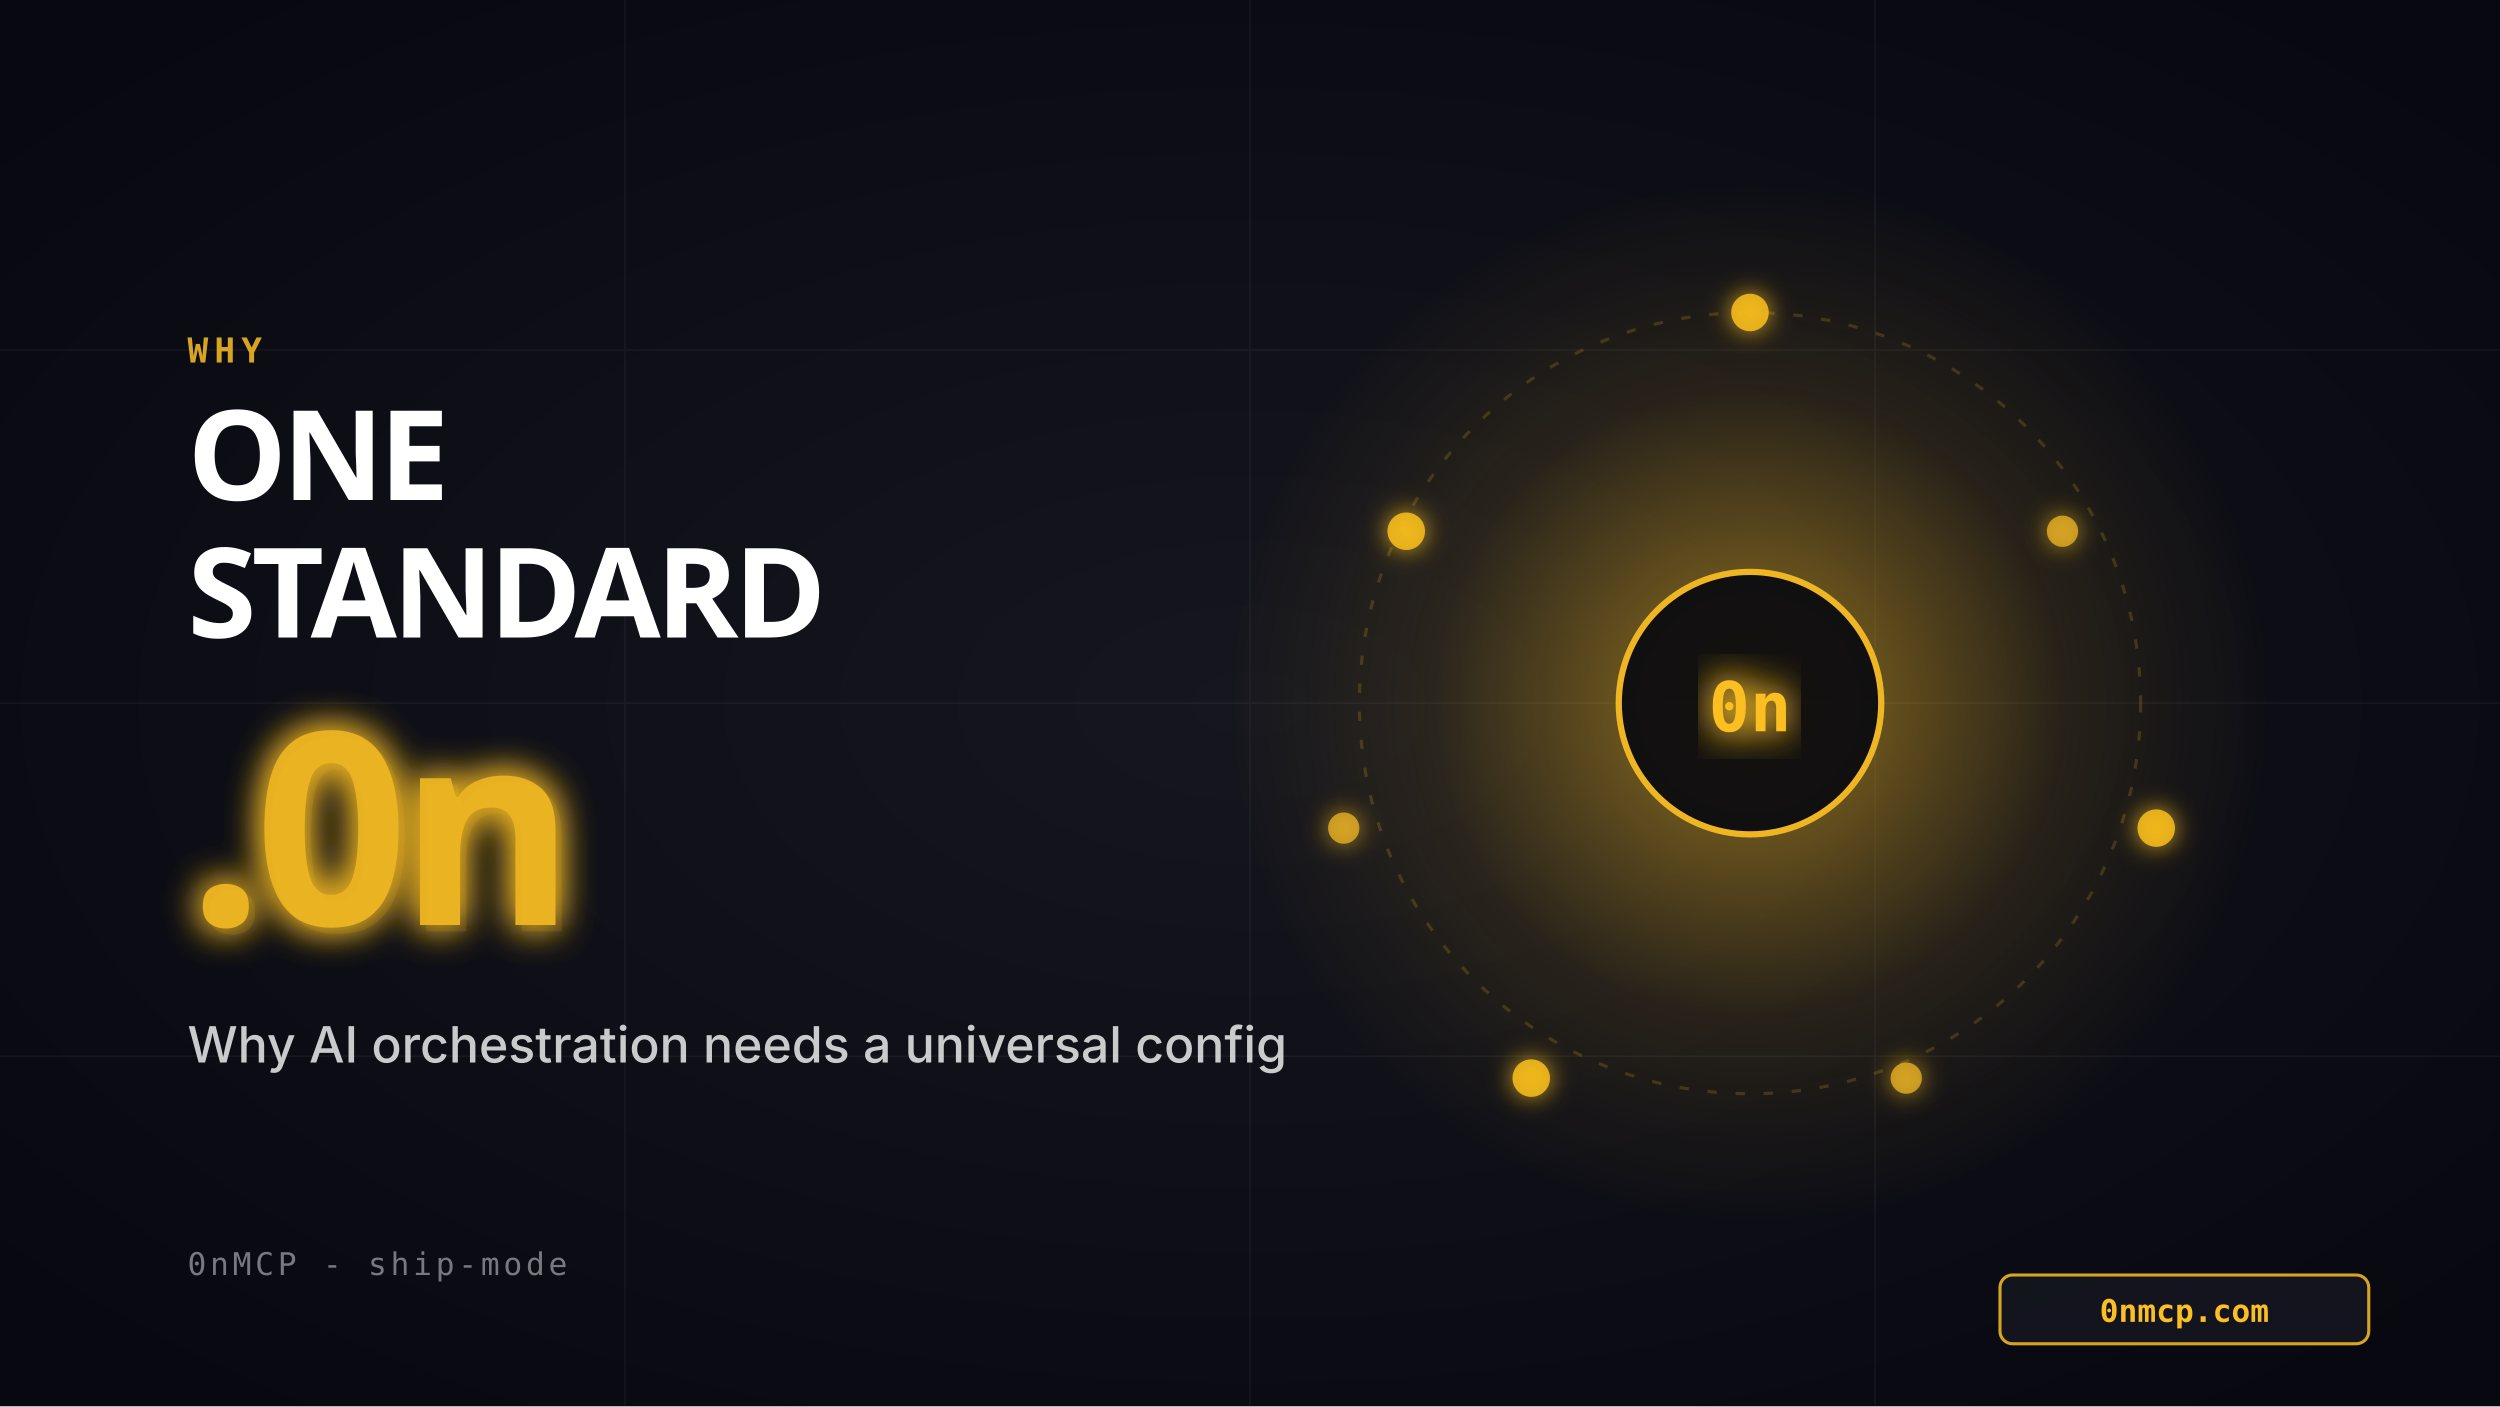
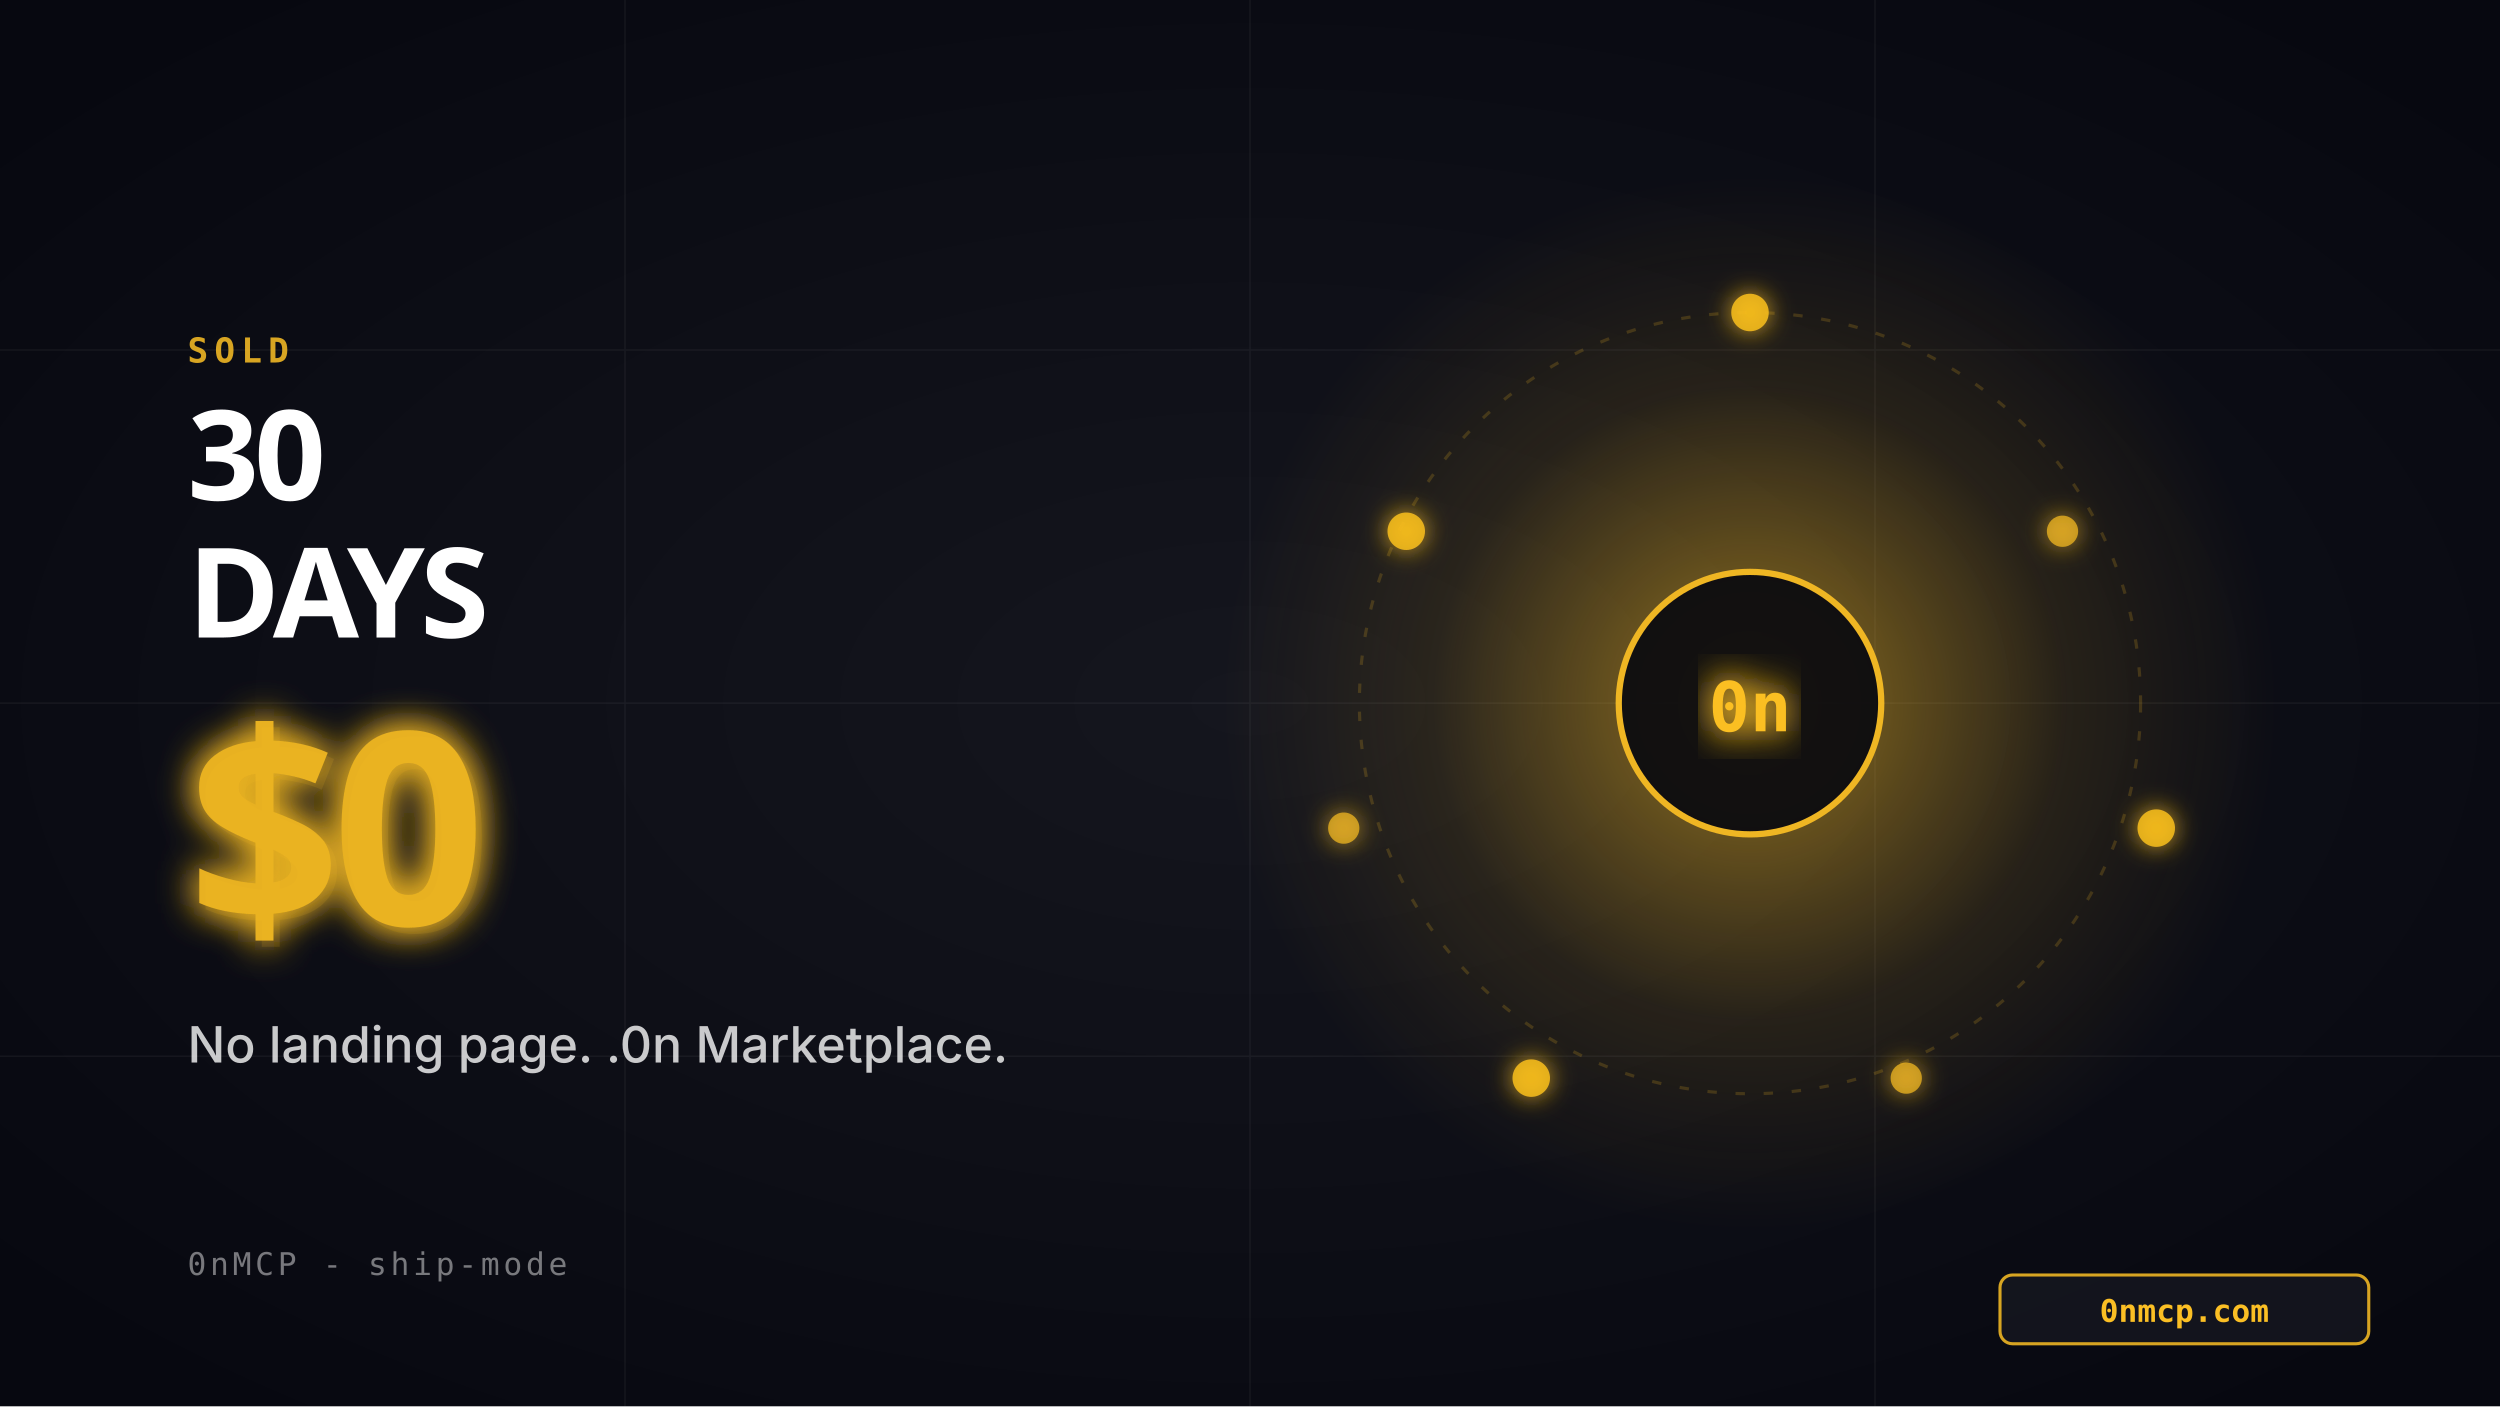
<svg xmlns="http://www.w3.org/2000/svg" viewBox="0 0 800 450" width="800" height="450">
  <defs>
    <radialGradient id="bg" cx="50%" cy="50%" r="65%">
      <stop offset="0%" stop-color="#15161e" />
      <stop offset="100%" stop-color="#070810" />
    </radialGradient>
    <radialGradient id="orb" cx="50%" cy="50%" r="50%">
      <stop offset="0%" stop-color="#fbbf24" stop-opacity="0.55" />
      <stop offset="60%" stop-color="#fbbf24" stop-opacity="0.10" />
      <stop offset="100%" stop-color="#fbbf24" stop-opacity="0" />
    </radialGradient>
    <filter id="textGlow" x="-20%" y="-50%" width="140%" height="200%">
      <feGaussianBlur stdDeviation="6" result="b" />
      <feMerge>
        <feMergeNode in="b" />
        <feMergeNode in="b" />
        <feMergeNode in="SourceGraphic" />
      </feMerge>
    </filter>
    <filter id="nodeGlow" x="-50%" y="-50%" width="200%" height="200%">
      <feGaussianBlur stdDeviation="4" result="b" />
      <feMerge>
        <feMergeNode in="b" />
        <feMergeNode in="SourceGraphic" />
      </feMerge>
    </filter>
  </defs>
  <rect width="800" height="450" fill="url(#bg)" />
  <g opacity="0.05" stroke="#ffffff" stroke-width="0.5">
    <line x1="0" y1="112" x2="800" y2="112" />
    <line x1="0" y1="225" x2="800" y2="225" />
    <line x1="0" y1="338" x2="800" y2="338" />
    <line x1="200" y1="0" x2="200" y2="450" />
    <line x1="400" y1="0" x2="400" y2="450" />
    <line x1="600" y1="0" x2="600" y2="450" />
  </g>
  <circle cx="560" cy="225" r="170" fill="url(#orb)" />
  <g filter="url(#nodeGlow)">
    <circle cx="560" cy="100" r="6" fill="#fbbf24" opacity="0.85" />
    <circle cx="660" cy="170" r="5" fill="#fbbf24" opacity="0.7" />
    <circle cx="690" cy="265" r="6" fill="#fbbf24" opacity="0.85" />
    <circle cx="610" cy="345" r="5" fill="#fbbf24" opacity="0.7" />
    <circle cx="490" cy="345" r="6" fill="#fbbf24" opacity="0.85" />
    <circle cx="430" cy="265" r="5" fill="#fbbf24" opacity="0.7" />
    <circle cx="450" cy="170" r="6" fill="#fbbf24" opacity="0.85" />
  </g>
  <circle cx="560" cy="225" r="125" fill="none" stroke="#fbbf24" stroke-width="1" opacity="0.18" stroke-dasharray="3 6" />
  <circle cx="560" cy="225" r="42" fill="#0a0a0f" stroke="#fbbf24" stroke-width="2" opacity="0.92" />
  <text x="560" y="234" text-anchor="middle" font-family="'JetBrains Mono', monospace" font-size="22" font-weight="700" fill="#fbbf24" filter="url(#textGlow)">0n</text>
-   <text x="60" y="116" font-family="'JetBrains Mono', monospace" font-size="11" font-weight="700" fill="#fbbf24" opacity="0.85" letter-spacing="0.18em">WHY</text>
-   <text x="60" y="160" font-family="'Instrument Sans', sans-serif" font-size="40" font-weight="900" fill="#ffffff" letter-spacing="-1.5">ONE</text>
-   <text x="60" y="204" font-family="'Instrument Sans', sans-serif" font-size="40" font-weight="900" fill="#ffffff" letter-spacing="-1.5">STANDARD</text>
-   <text x="62" y="298" font-family="'Instrument Sans', sans-serif" font-size="86" font-weight="900" fill="#fbbf24" opacity="0.12" letter-spacing="-3">.0n</text>
-   <text x="60" y="296" font-family="'Instrument Sans', sans-serif" font-size="86" font-weight="900" fill="#fbbf24" opacity="0.92" letter-spacing="-3" filter="url(#textGlow)">.0n</text>
-   <text x="60" y="340" font-family="'Inter', sans-serif" font-size="16" font-weight="500" fill="rgba(255,255,255,0.78)">Why AI orchestration needs a universal config</text>
+   <text x="60" y="116" font-family="'JetBrains Mono', monospace" font-size="11" font-weight="700" fill="#fbbf24" opacity="0.85" letter-spacing="0.18em">SOLD</text>
+   <text x="60" y="160" font-family="'Instrument Sans', sans-serif" font-size="40" font-weight="900" fill="#ffffff" letter-spacing="-1.5">30</text>
+   <text x="60" y="204" font-family="'Instrument Sans', sans-serif" font-size="40" font-weight="900" fill="#ffffff" letter-spacing="-1.5">DAYS</text>
+   <text x="62" y="298" font-family="'Instrument Sans', sans-serif" font-size="86" font-weight="900" fill="#fbbf24" opacity="0.12" letter-spacing="-3">$0</text>
+   <text x="60" y="296" font-family="'Instrument Sans', sans-serif" font-size="86" font-weight="900" fill="#fbbf24" opacity="0.92" letter-spacing="-3" filter="url(#textGlow)">$0</text>
+   <text x="60" y="340" font-family="'Inter', sans-serif" font-size="16" font-weight="500" fill="rgba(255,255,255,0.78)">No landing page. .0n Marketplace.</text>
  <text x="60" y="408" font-family="'JetBrains Mono', monospace" font-size="10" font-weight="500" fill="rgba(255,255,255,0.45)" letter-spacing="0.12em">0nMCP - ship-mode</text>
  <rect x="640" y="408" width="118" height="22" rx="4" fill="#15161e" stroke="#fbbf24" stroke-width="1" opacity="0.85" />
  <text x="699" y="423" text-anchor="middle" font-family="'JetBrains Mono', monospace" font-size="10" font-weight="700" fill="#fbbf24">0nmcp.com</text>
</svg>
